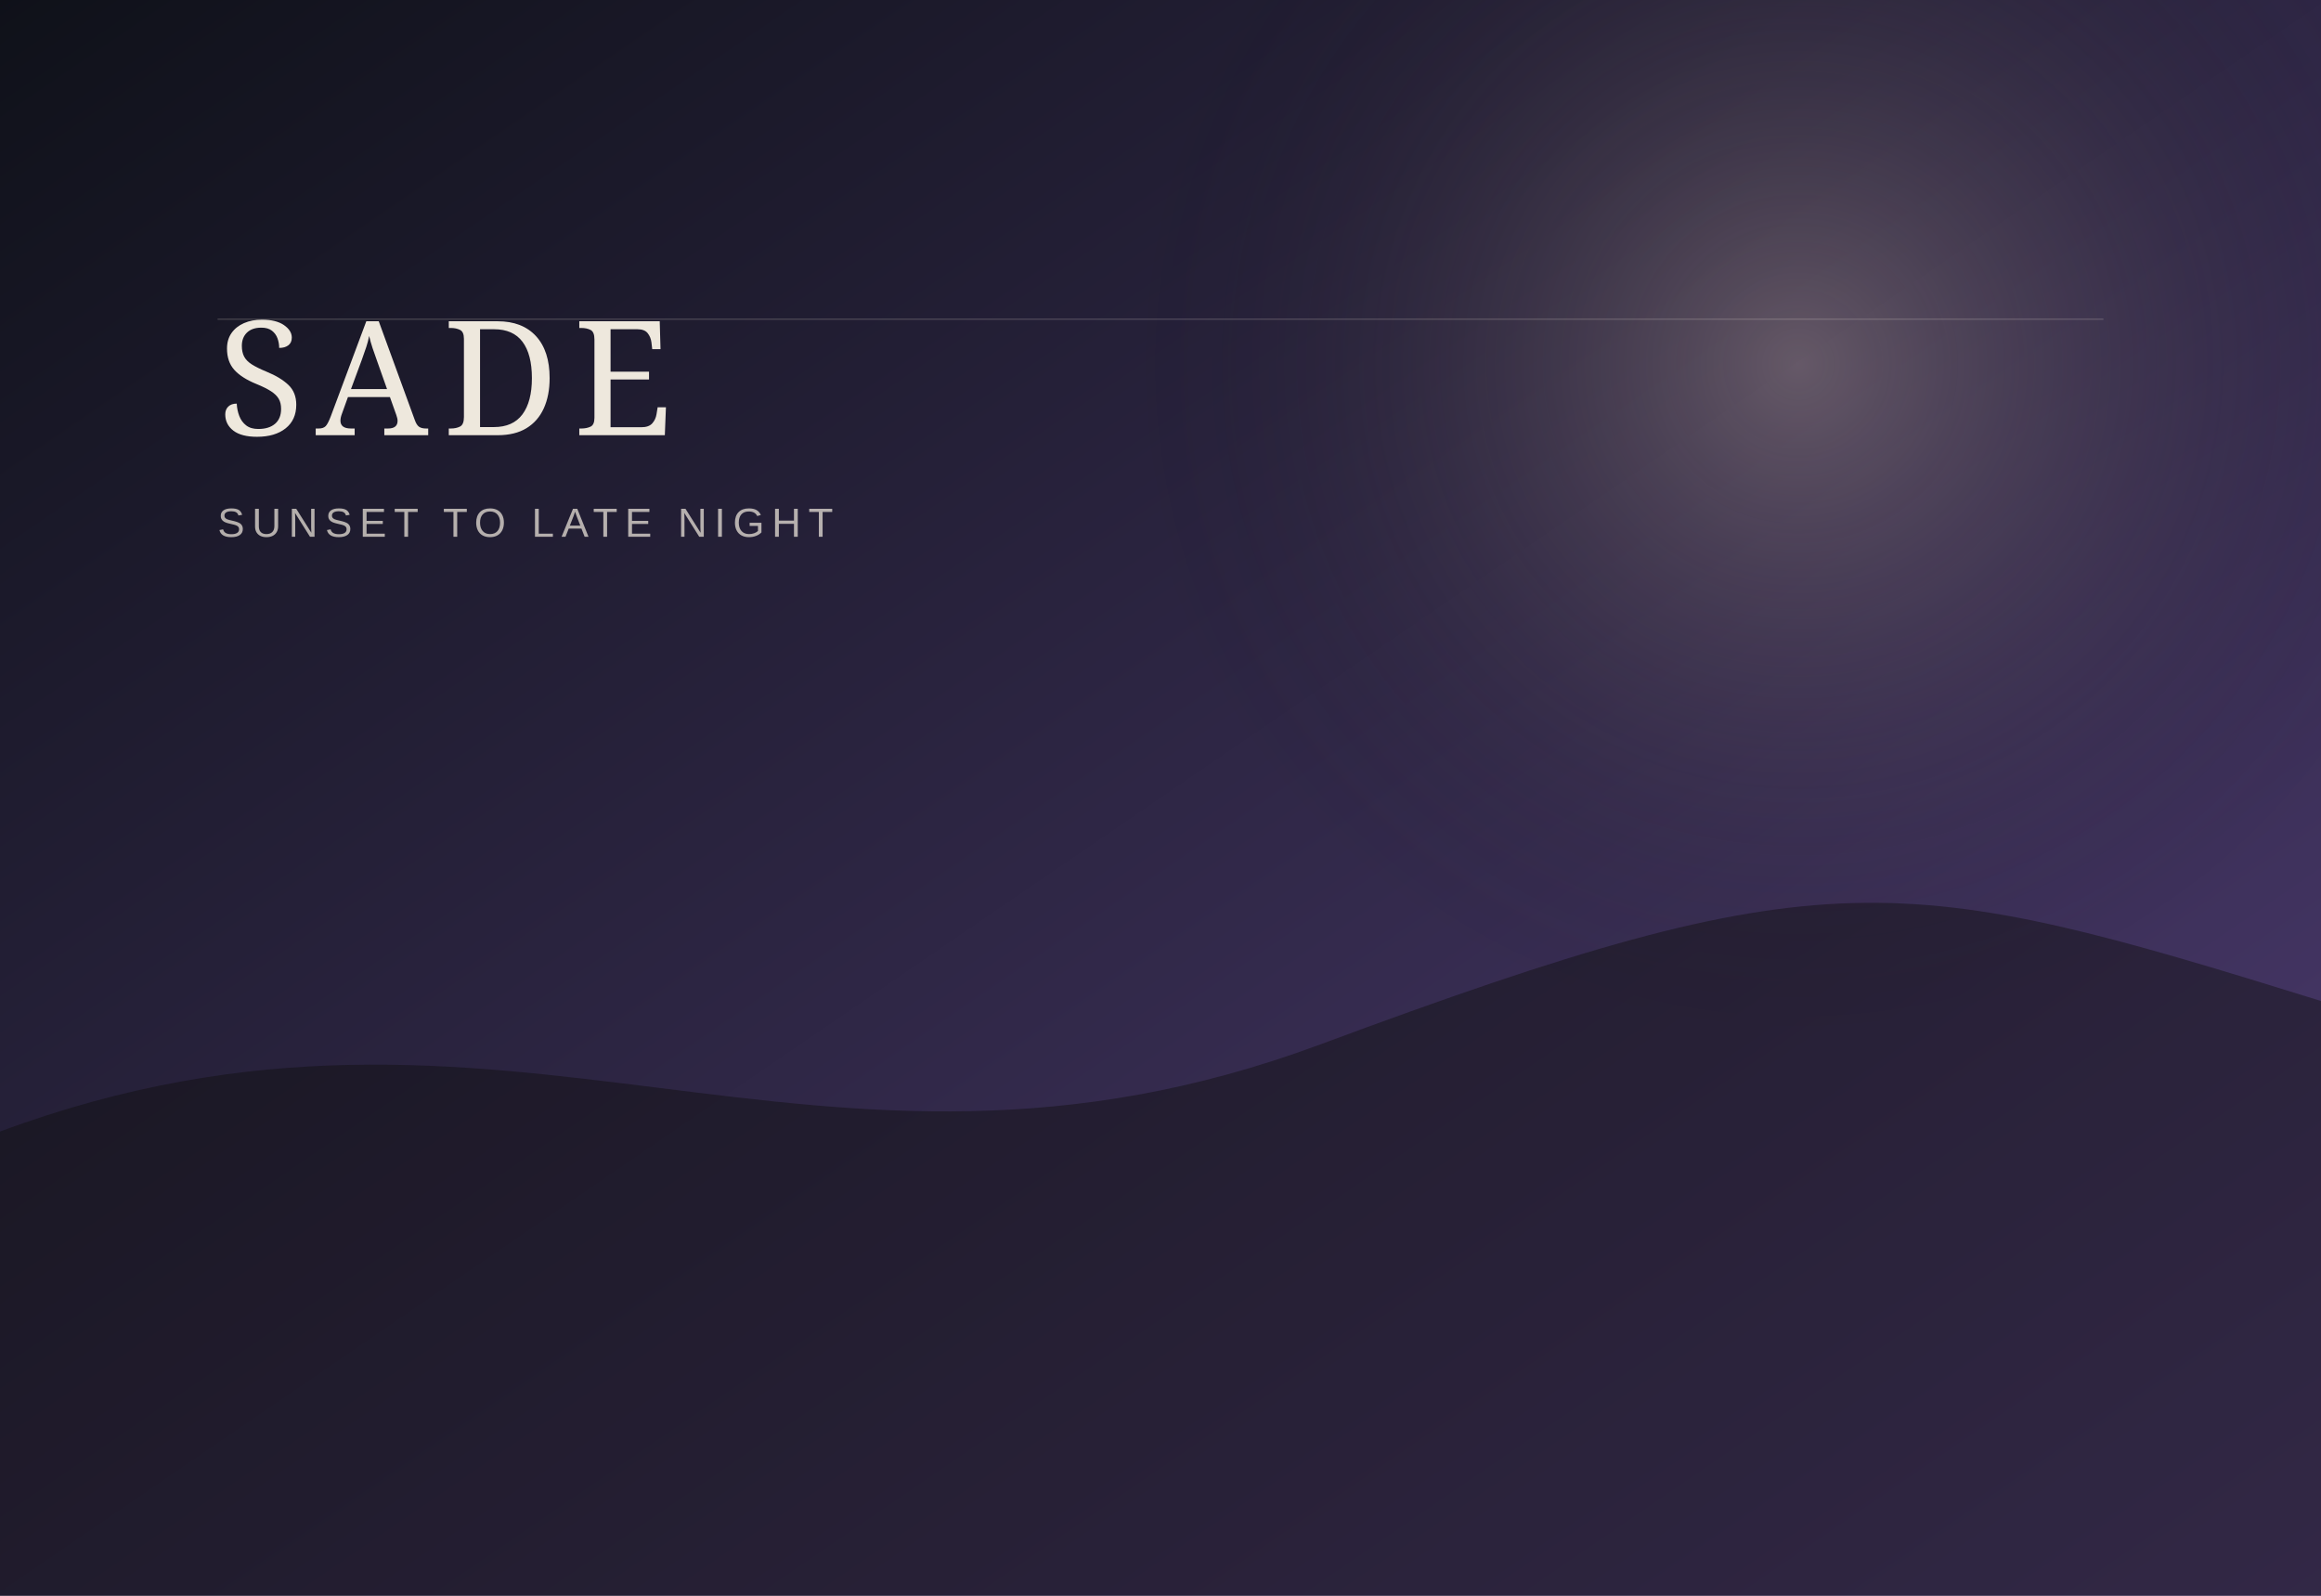
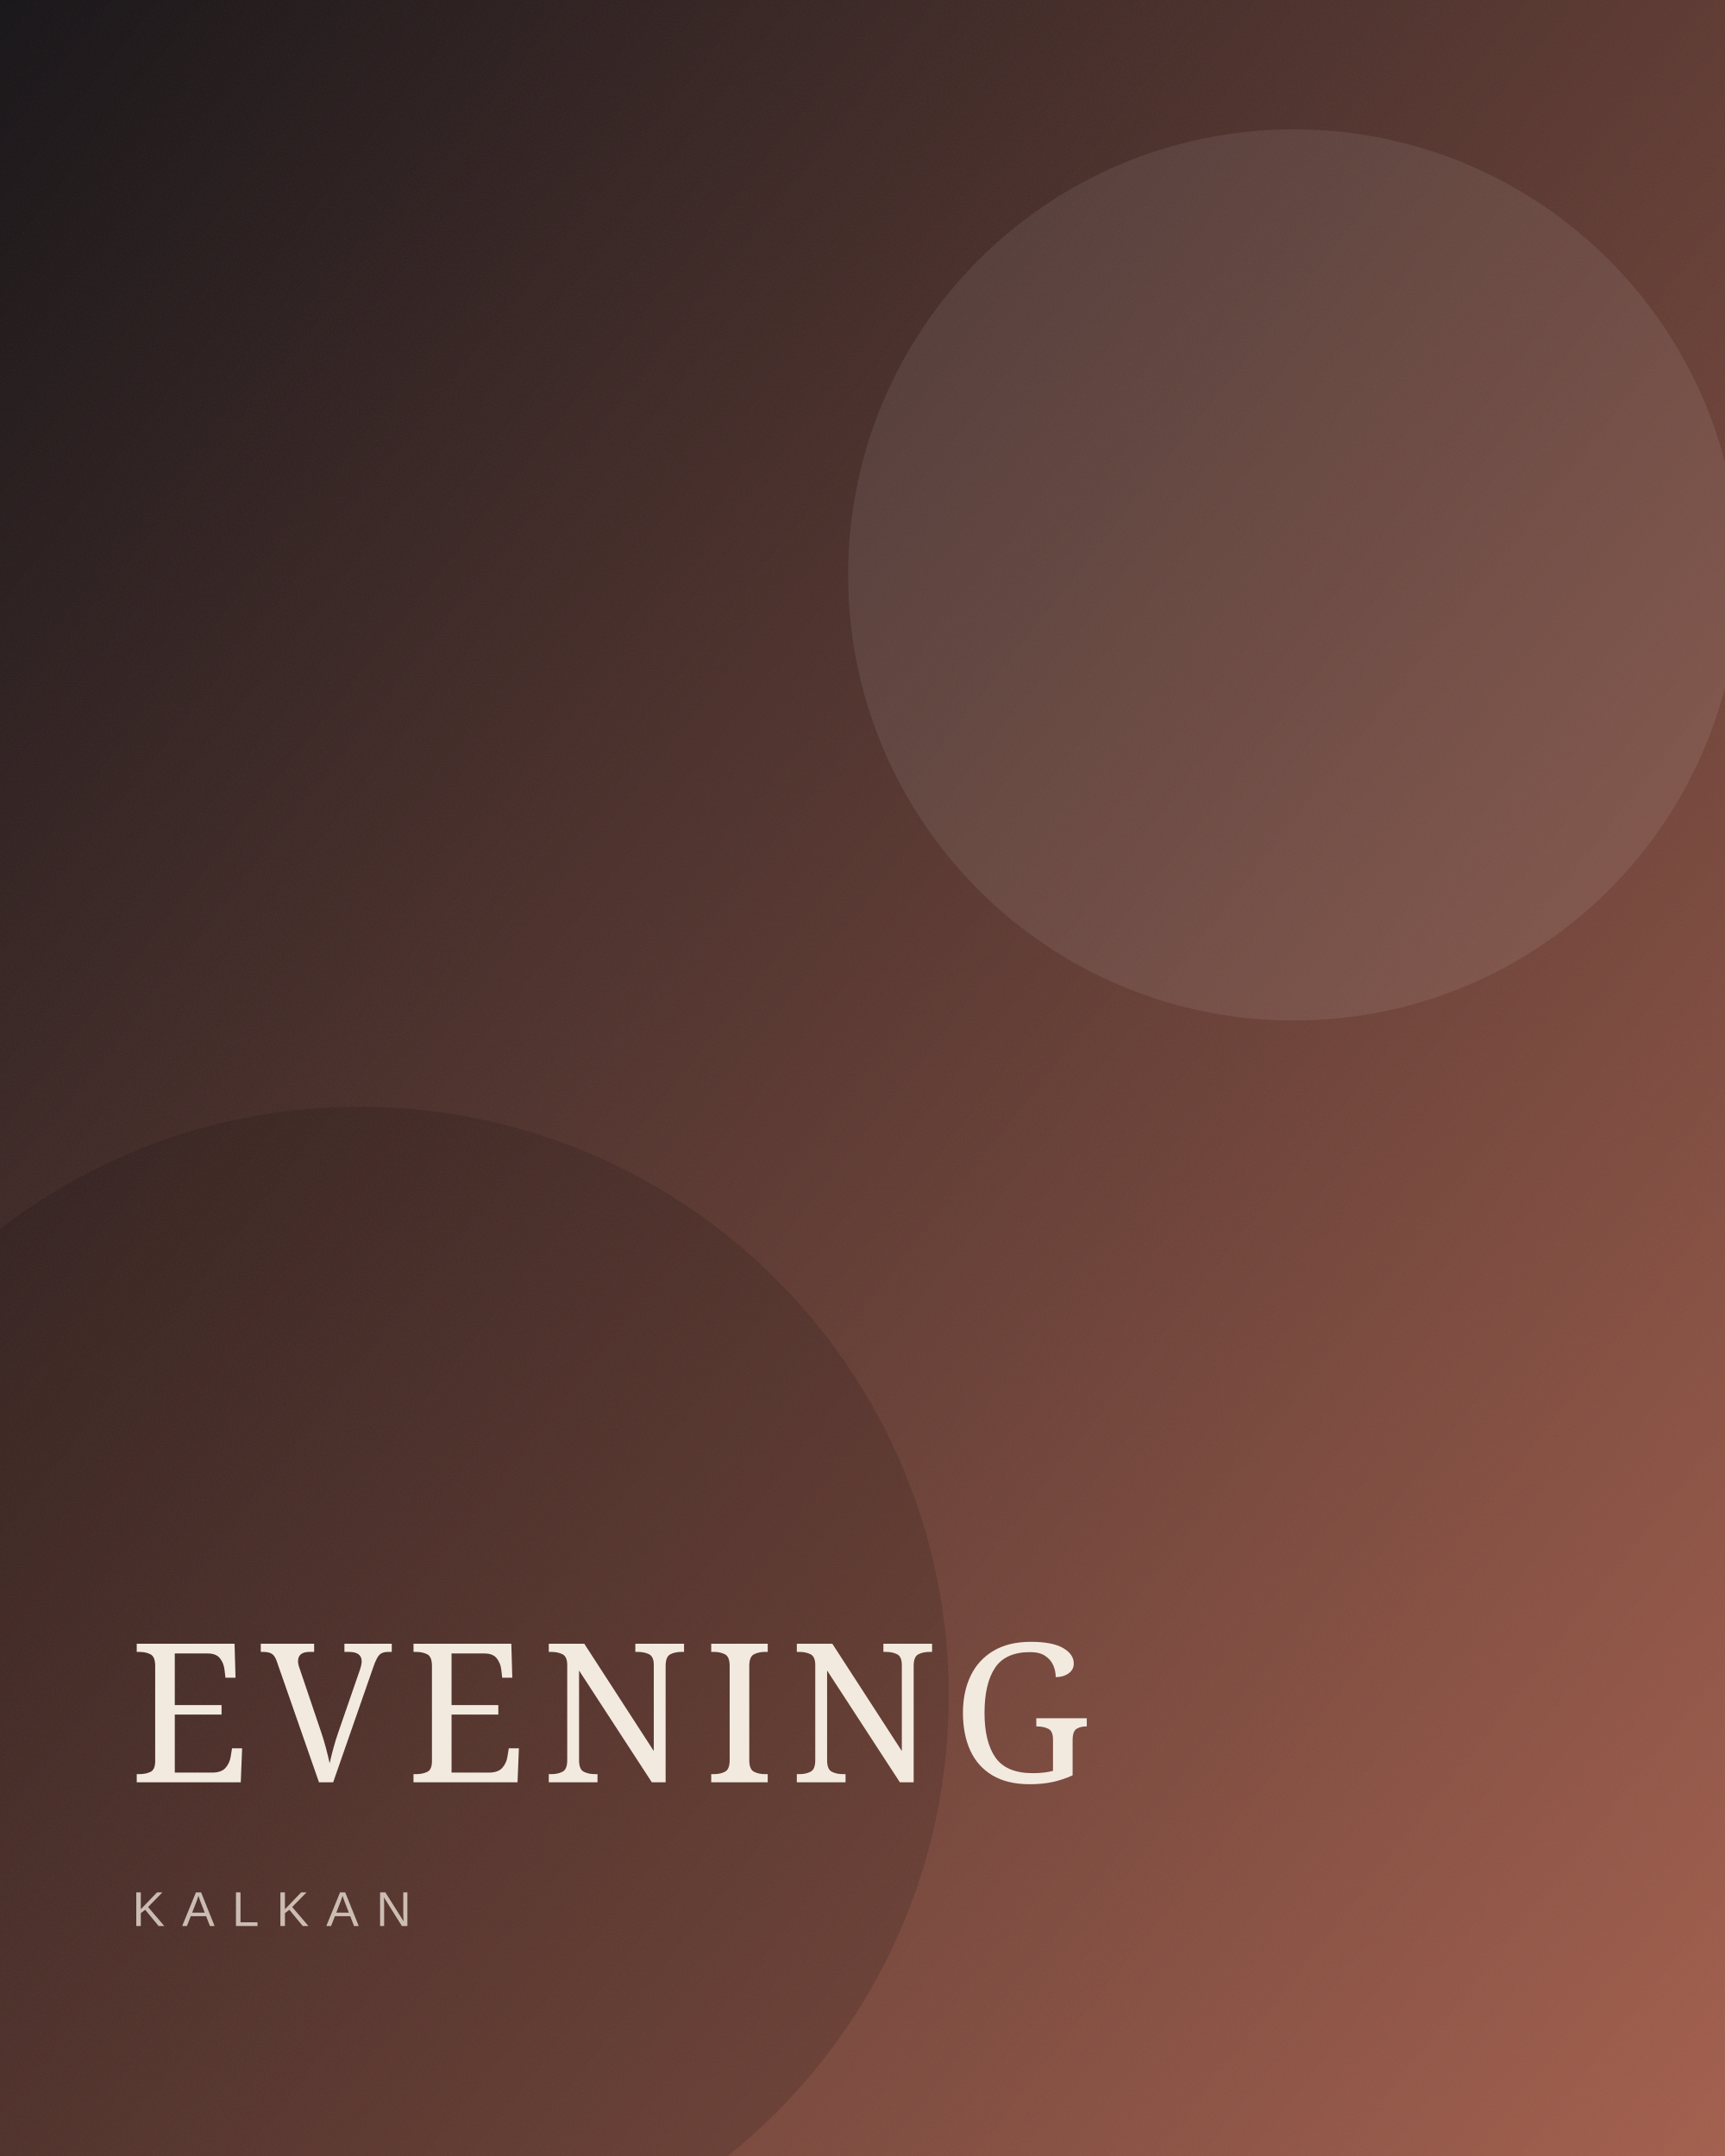
- <svg xmlns="http://www.w3.org/2000/svg" viewBox="0 0 1600 1100" role="img" aria-label="Evening fallback">
+ <svg xmlns="http://www.w3.org/2000/svg" viewBox="0 0 1200 1500">
  <defs>
    <linearGradient id="g" x1="0" y1="0" x2="1" y2="1">
-       <stop stop-color="#0f1119" />
-       <stop offset="1" stop-color="#4e3c72" />
+       <stop offset="0" stop-color="#171417" />
+       <stop offset="1" stop-color="#a35f4d" />
    </linearGradient>
-     <radialGradient id="r">
-       <stop stop-color="#f1d9bd" stop-opacity=".28" />
-       <stop offset="1" stop-color="#000" stop-opacity="0" />
-     </radialGradient>
+     <filter id="n">
+       <feTurbulence type="fractalNoise" baseFrequency=".9" numOctaves="2" seed="7" />
+       <feColorMatrix values="1 0 0 0 0 0 1 0 0 0 0 0 1 0 0 0 0 0 .09 0" />
+     </filter>
  </defs>
-   <rect width="1600" height="1100" fill="url(#g)" />
-   <circle cx="1240" cy="250" r="470" fill="url(#r)" />
-   <path d="M0 780 C350 650 560 850 910 720 S1310 600 1600 690 V1100 H0Z" fill="#0c0b0a" opacity=".42" />
-   <path d="M150 220 H1450" stroke="#eee8dd" stroke-opacity=".18" />
-   <text x="150" y="300" fill="#eee8dd" font-family="Georgia,serif" font-size="110" letter-spacing="10">SADE</text>
-   <text x="150" y="370" fill="#eee8dd" fill-opacity=".72" font-family="Arial,sans-serif" font-size="28" letter-spacing="5">SUNSET TO LATE NIGHT</text>
+   <rect width="1200" height="1500" fill="url(#g)" />
+   <circle cx="900" cy="400" r="310" fill="rgba(255,255,255,.08)" />
+   <circle cx="250" cy="1180" r="410" fill="rgba(0,0,0,.14)" />
+   <rect width="1200" height="1500" filter="url(#n)" opacity=".55" />
+   <text x="90" y="1240" fill="#f3eadf" font-family="Georgia,serif" font-size="135" letter-spacing="10">EVENING</text>
+   <text x="92" y="1340" fill="#f3eadf" opacity=".75" font-family="Arial,sans-serif" font-size="34" letter-spacing="12">KALKAN</text>
</svg>
